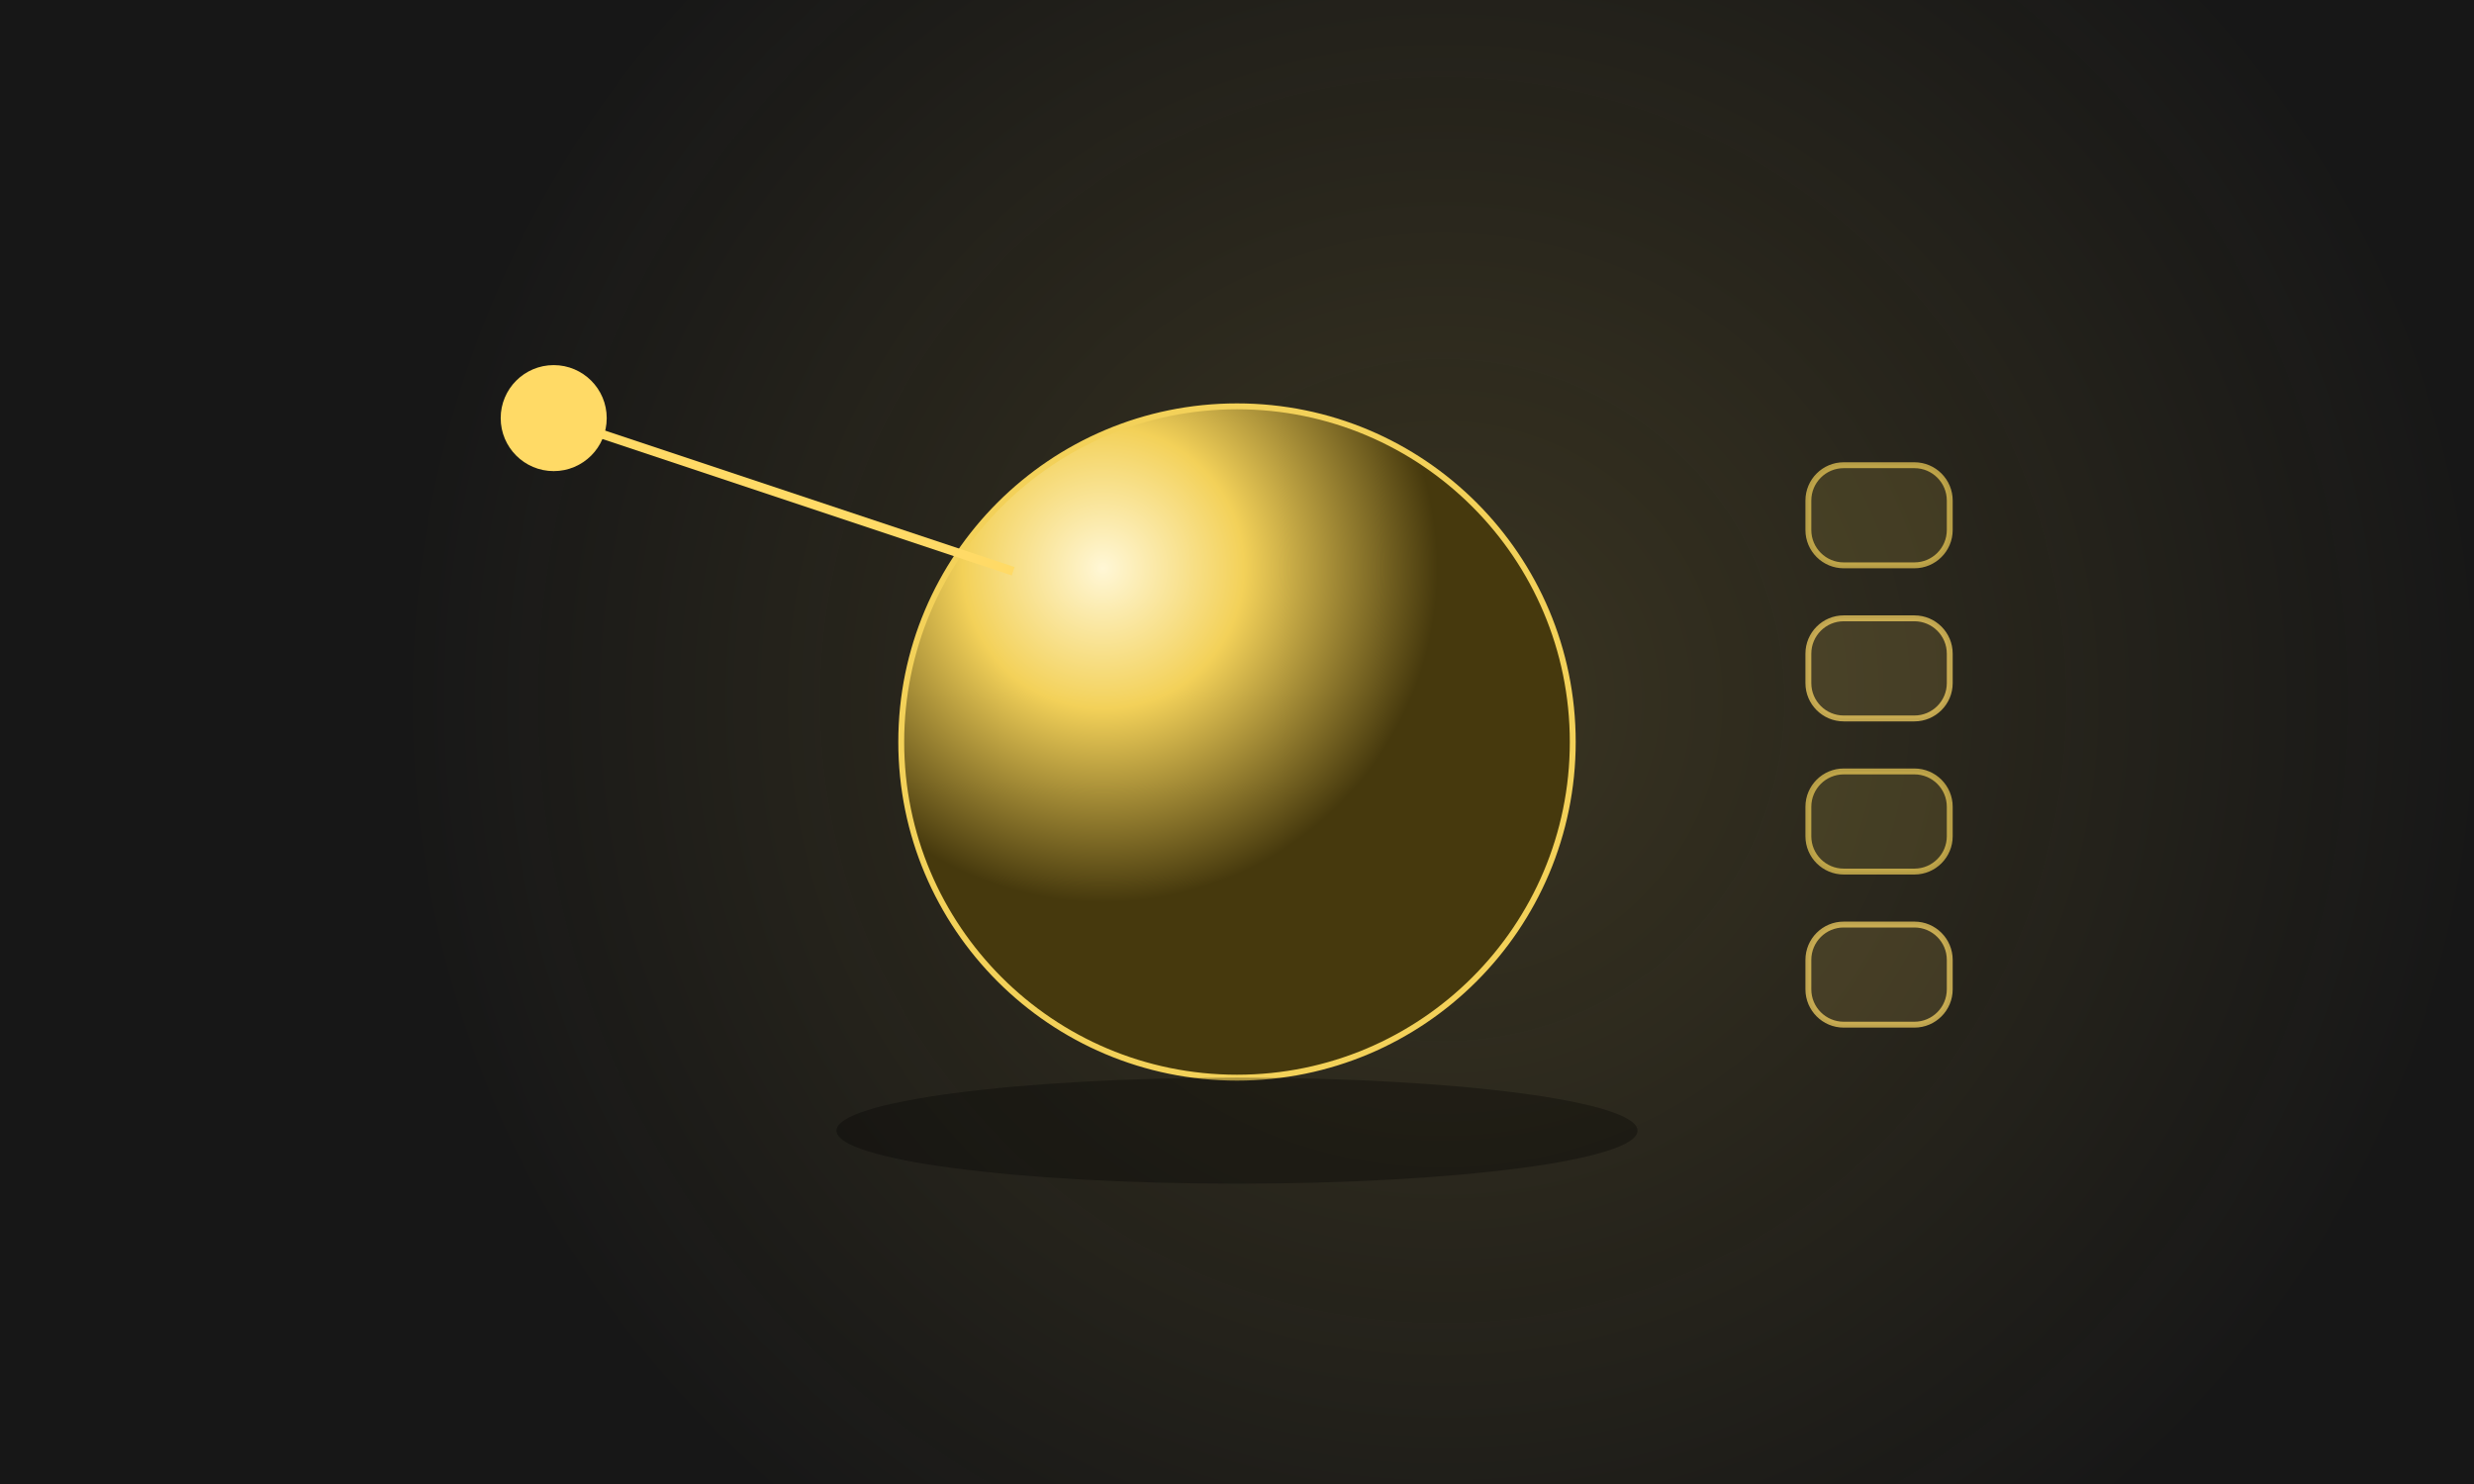
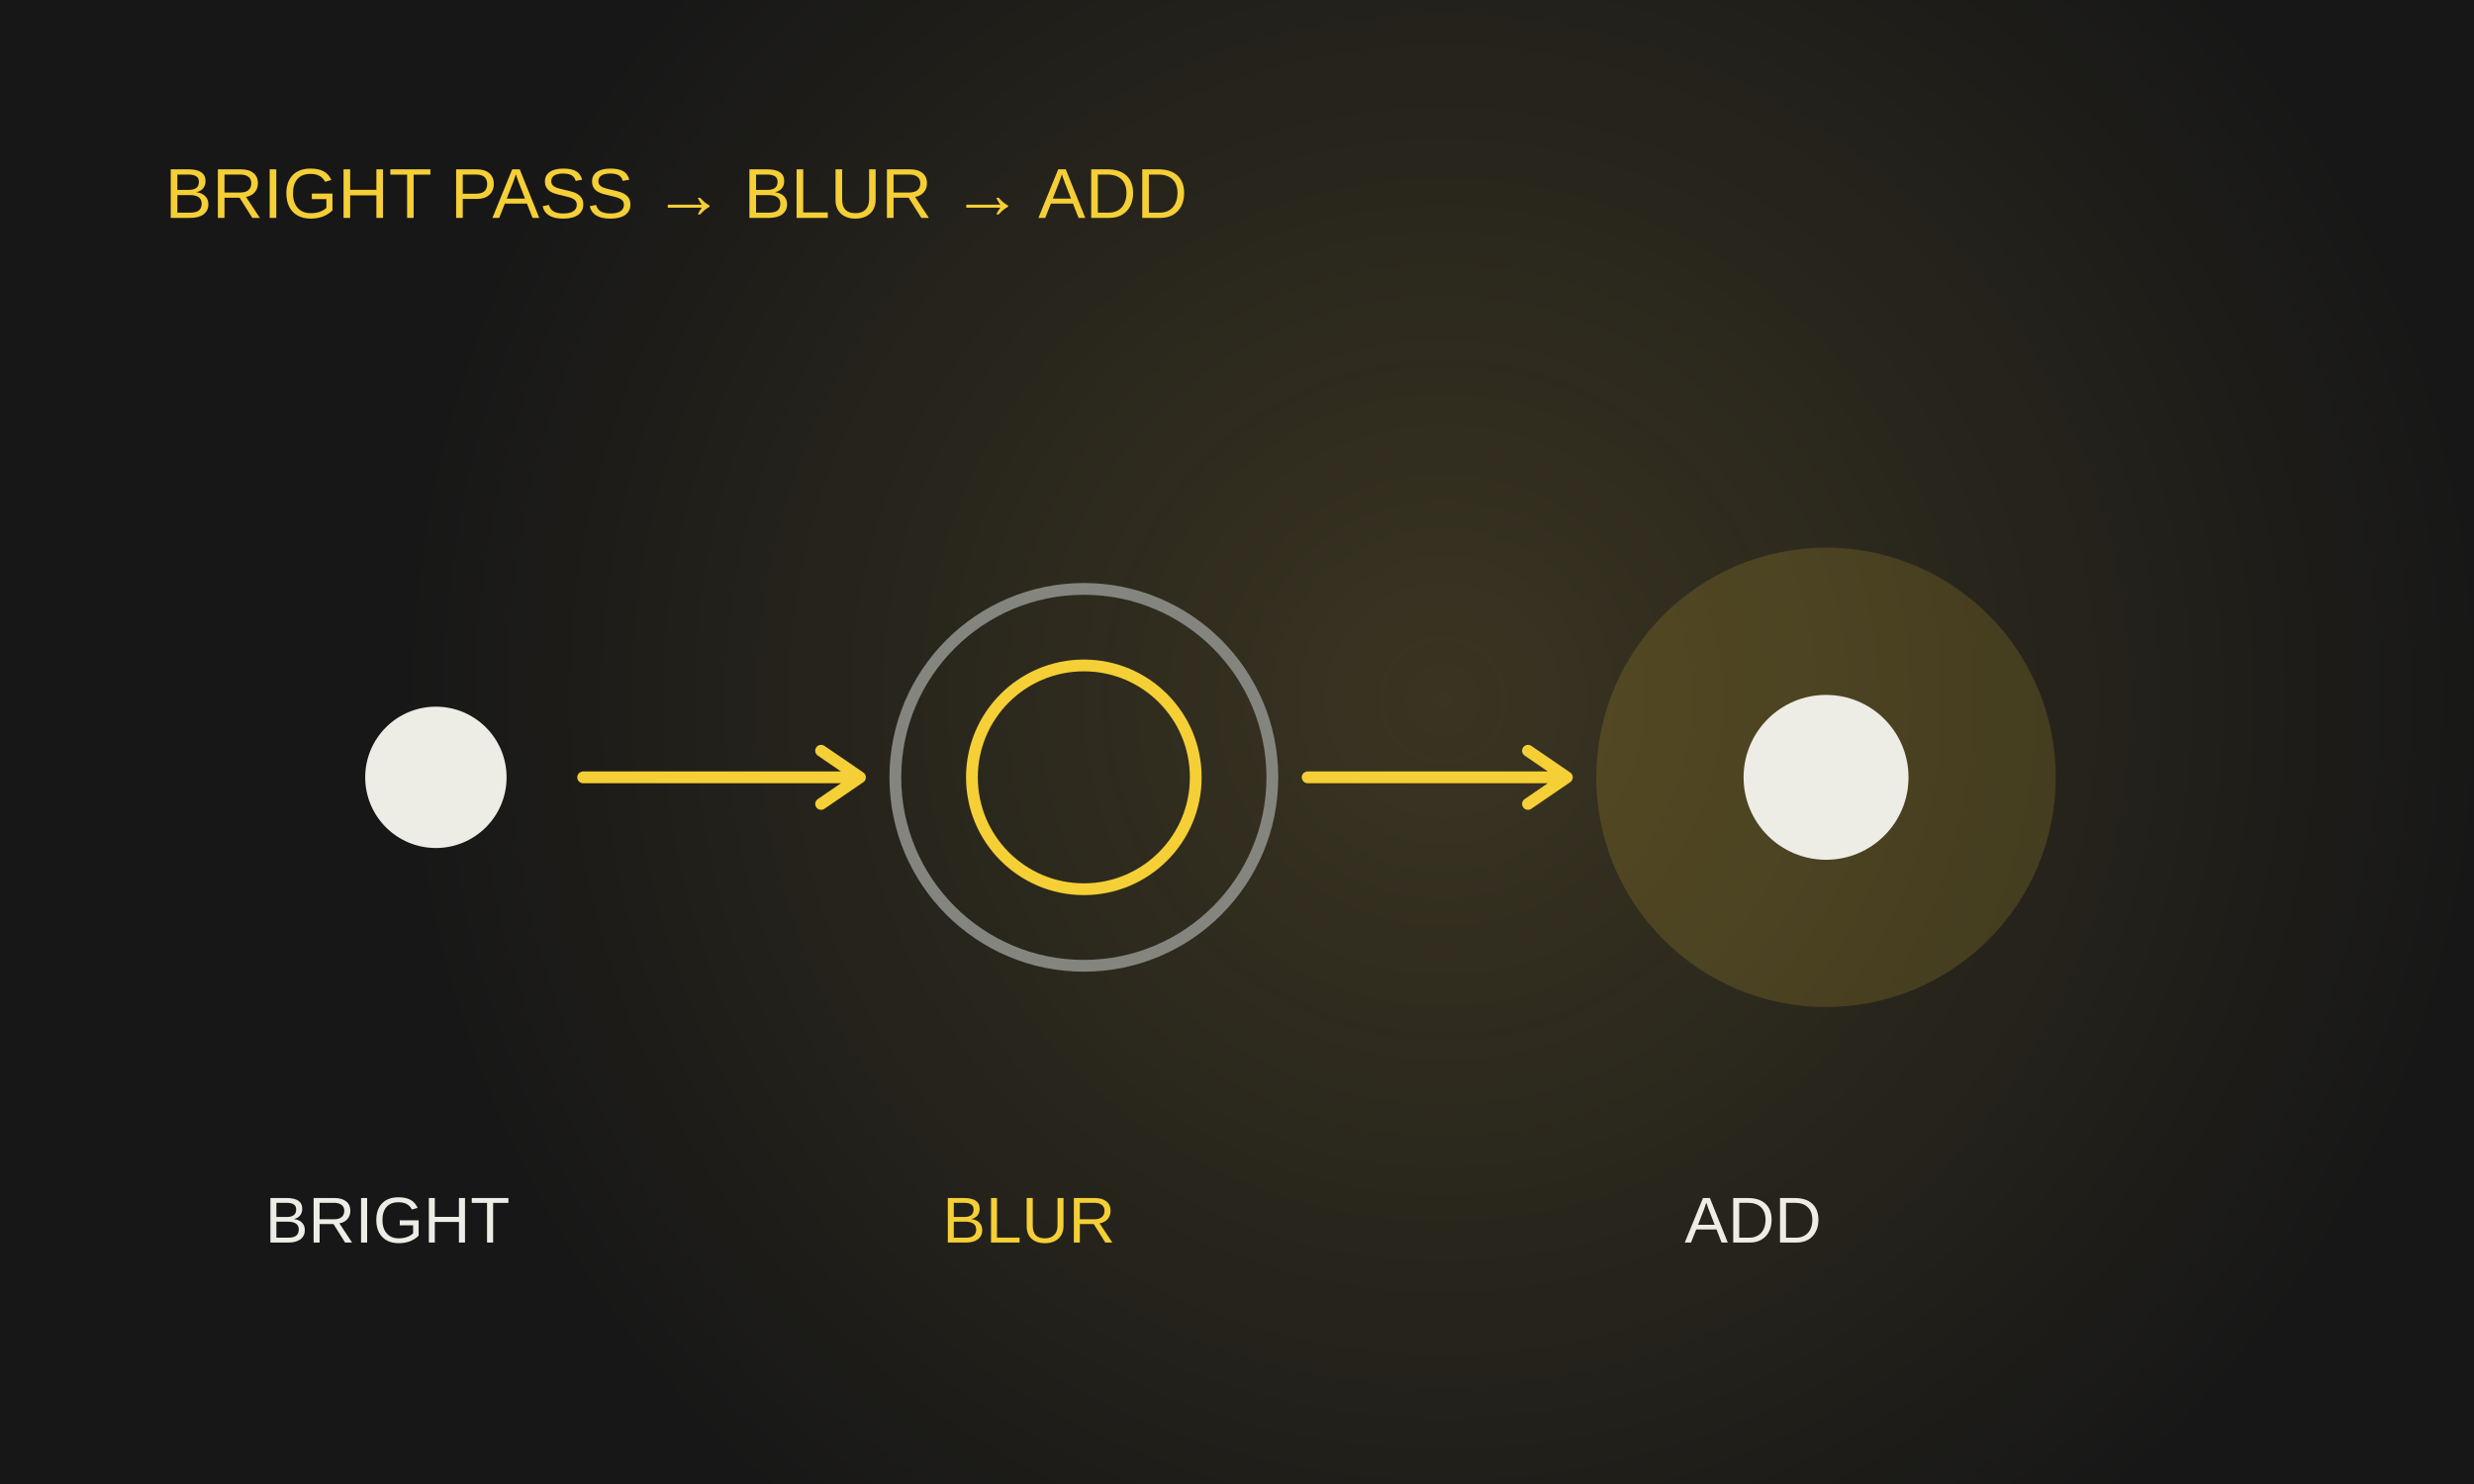
<svg xmlns="http://www.w3.org/2000/svg" class="article-cover" viewBox="0 0 420 252" role="img" aria-label="블룸 개념 도식">
  <defs>
    <radialGradient id="cover-bloom-glow">
      <stop stop-color="hsl(47 86% 65%)" stop-opacity=".16" />
      <stop offset="1" stop-color="hsl(47 86% 65%)" stop-opacity="0" />
    </radialGradient>
    <radialGradient id="cover-bloom-orb" cx="30%" cy="24%">
      <stop stop-color="#fff7d6" />
      <stop offset=".42" stop-color="hsl(47 86% 65%)" />
      <stop offset="1" stop-color="#46390d" />
    </radialGradient>
  </defs>
  <rect width="420" height="252" fill="#171717" />
  <circle cx="245" cy="119" r="175" fill="url(#cover-bloom-glow)" />
-   <circle cx="210" cy="126" r="57" fill="url(#cover-bloom-orb)" stroke="hsl(47 86% 65%)" />
-   <ellipse cx="210" cy="192" rx="68" ry="9" fill="#000" fill-opacity=".3" />
-   <path d="M94 71L172 97" stroke="#ffda66" stroke-width="1.5" fill="none" />
-   <circle cx="94" cy="71" r="9" fill="#ffda66" />
-   <rect x="307" y="79" width="24" height="17" rx="6" fill="hsl(47 86% 65%)" fill-opacity=".13" stroke="hsl(47 86% 65%)" stroke-opacity=".7" />
-   <rect x="307" y="105" width="24" height="17" rx="6" fill="#ffda66" fill-opacity=".13" stroke="#ffda66" stroke-opacity=".7" />
-   <rect x="307" y="131" width="24" height="17" rx="6" fill="hsl(47 86% 65%)" fill-opacity=".13" stroke="hsl(47 86% 65%)" stroke-opacity=".7" />
-   <rect x="307" y="157" width="24" height="17" rx="6" fill="#ffda66" fill-opacity=".13" stroke="#ffda66" stroke-opacity=".7" />
+   <g class="technical-scene" data-scene="bloom">
+     <text x="28" y="37" fill="#f5cf36" font-family="Arial,sans-serif" font-size="12">BRIGHT PASS → BLUR → ADD</text>
+     <circle cx="74" cy="132" r="12" fill="#edece5" />
+     <path d="M99 132L146 132M139.397 136.517L146 132L139.397 127.483" fill="none" stroke="#f5cf36" stroke-width="2" stroke-linecap="round" stroke-linejoin="round" />
+     <circle cx="184" cy="132" r="32" fill="none" stroke="#85857f" stroke-width="2" />
+     <circle cx="184" cy="132" r="19" fill="none" stroke="#f5cf36" stroke-width="2" />
+     <path d="M222 132L266 132M259.397 136.517L266 132L259.397 127.483" fill="none" stroke="#f5cf36" stroke-width="2" stroke-linecap="round" stroke-linejoin="round" />
+     <circle cx="310" cy="132" r="39" fill="#f5cf36" opacity=".15">
+       <animate attributeName="r" values="27;49;27" dur="4s" repeatCount="indefinite" />
+     </circle>
+     <circle cx="310" cy="132" r="14" fill="#edece5" />
+     <text x="45" y="211" fill="#edece5" font-family="Arial,sans-serif" font-size="11">BRIGHT</text>
+     <text x="160" y="211" fill="#f5cf36" font-family="Arial,sans-serif" font-size="11">BLUR</text>
+     <text x="286" y="211" fill="#edece5" font-family="Arial,sans-serif" font-size="11">ADD</text>
+   </g>
</svg>
